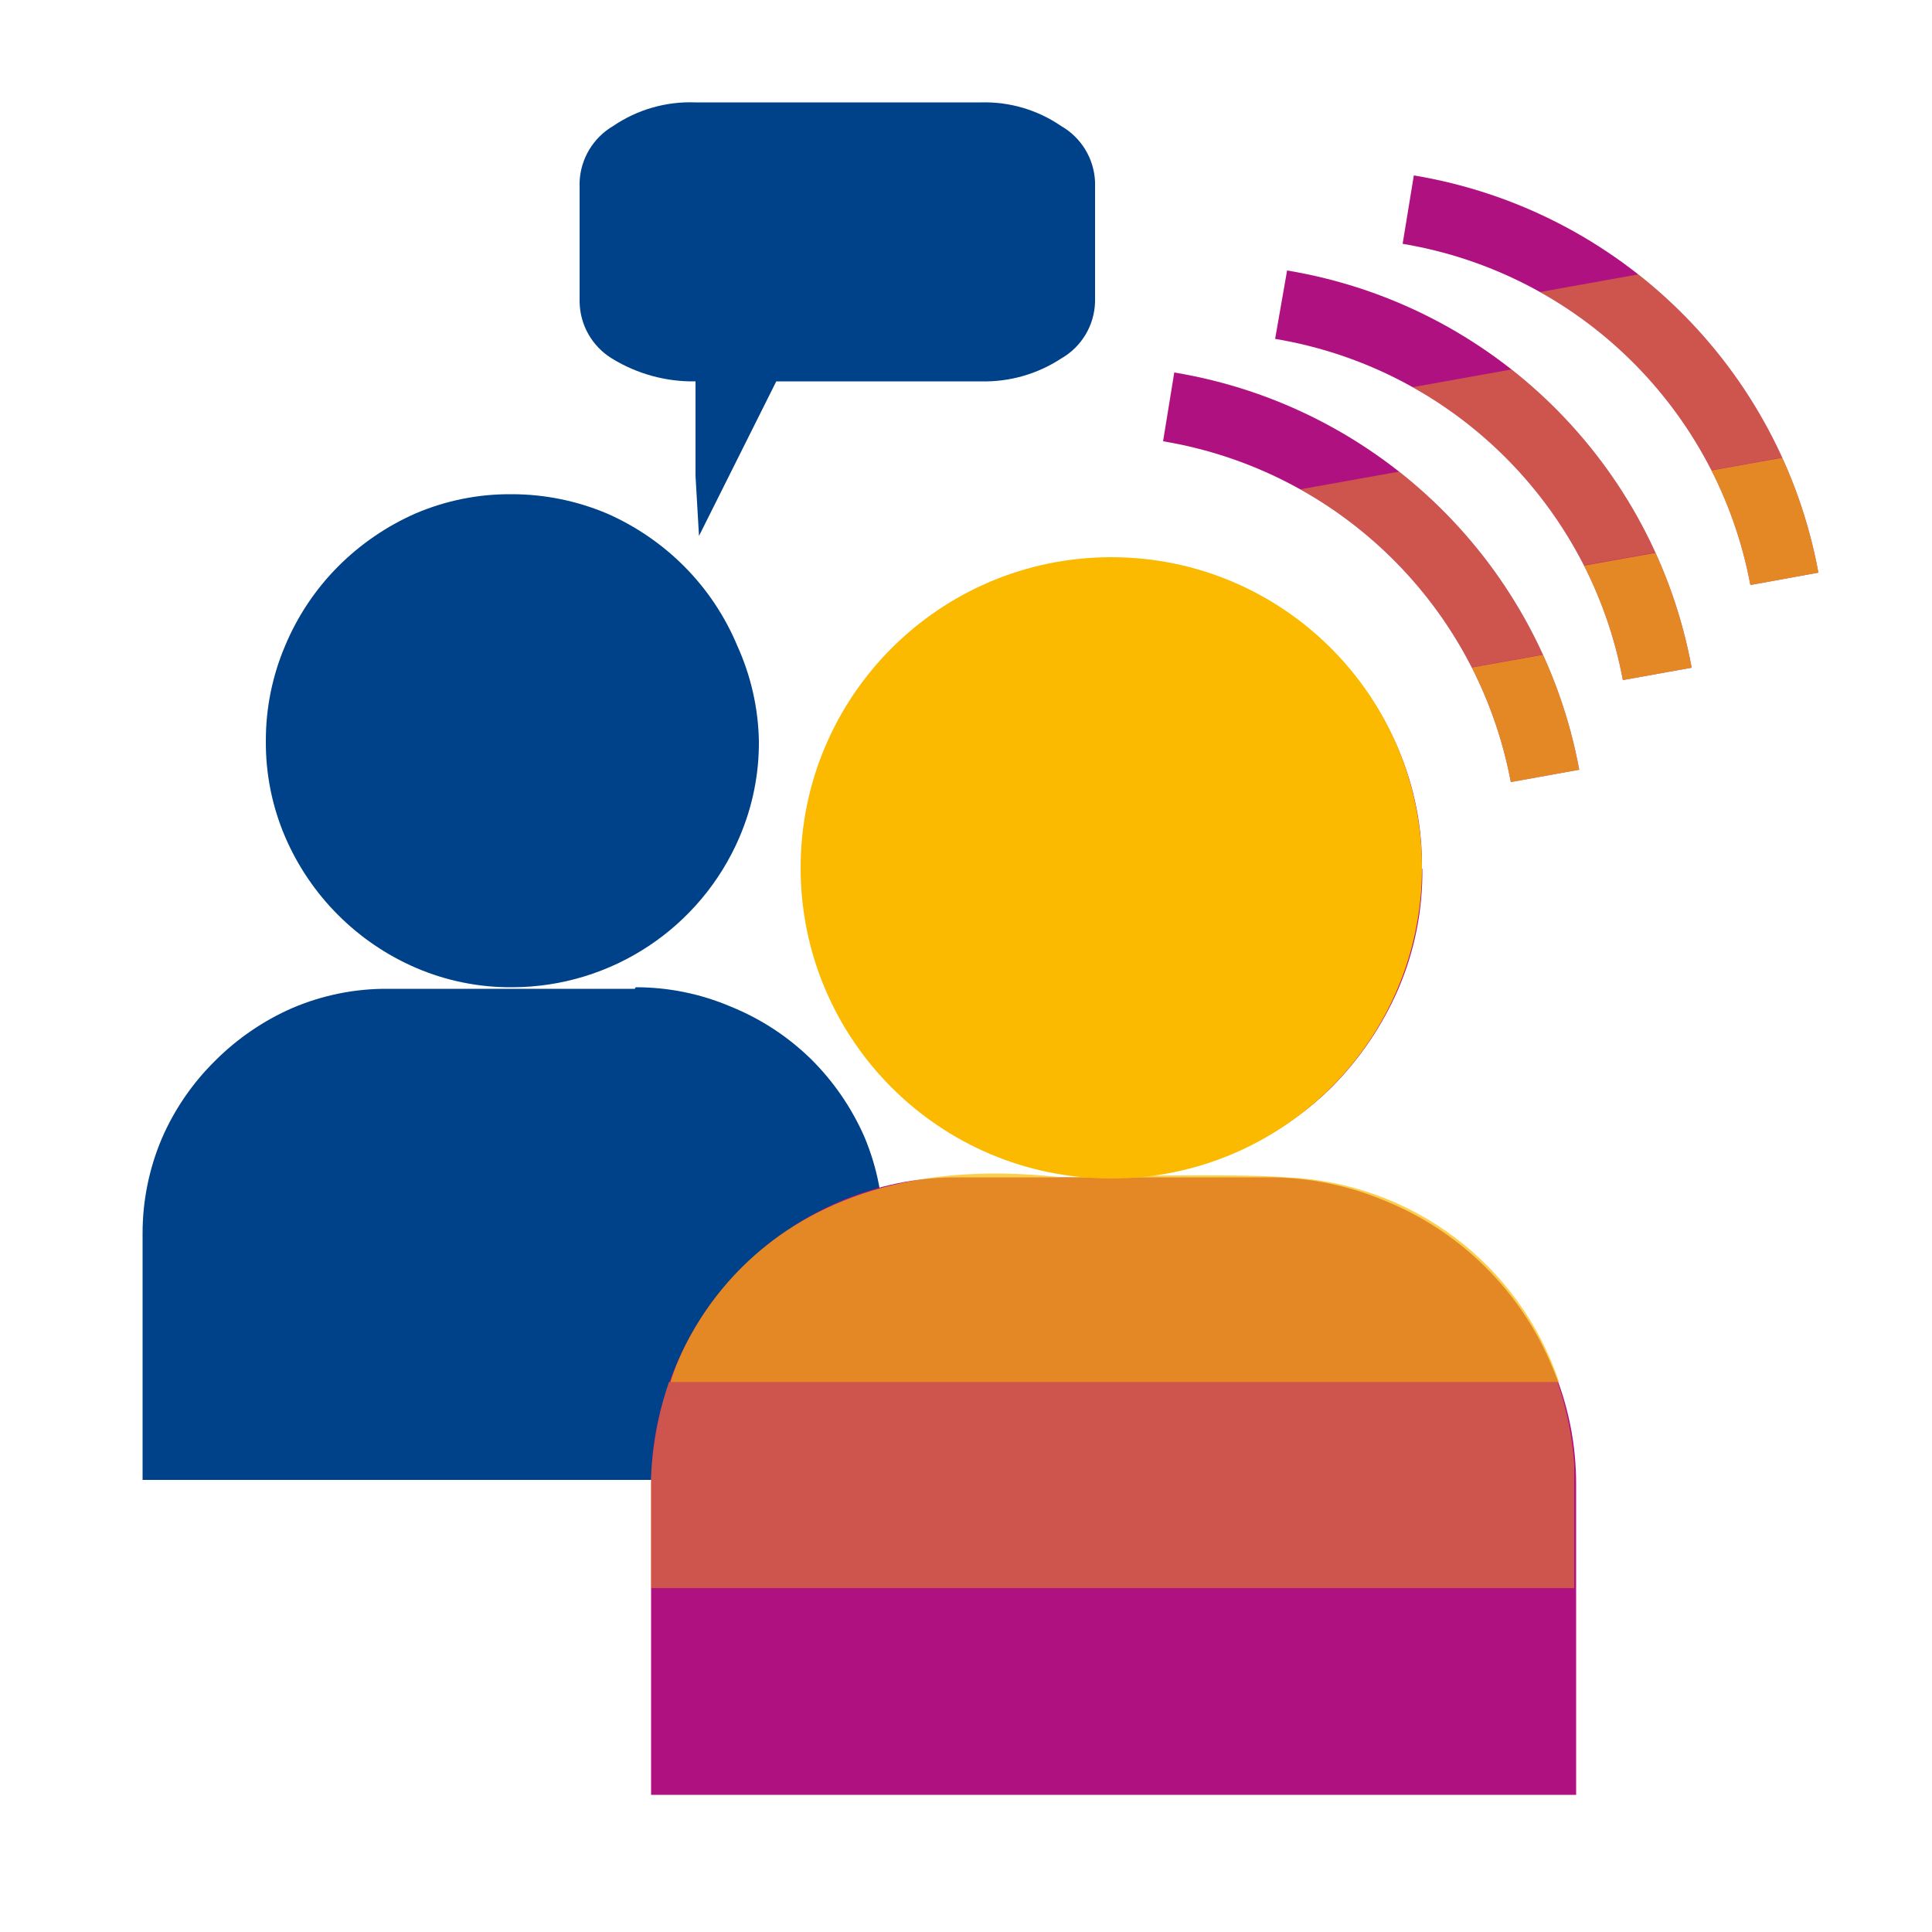
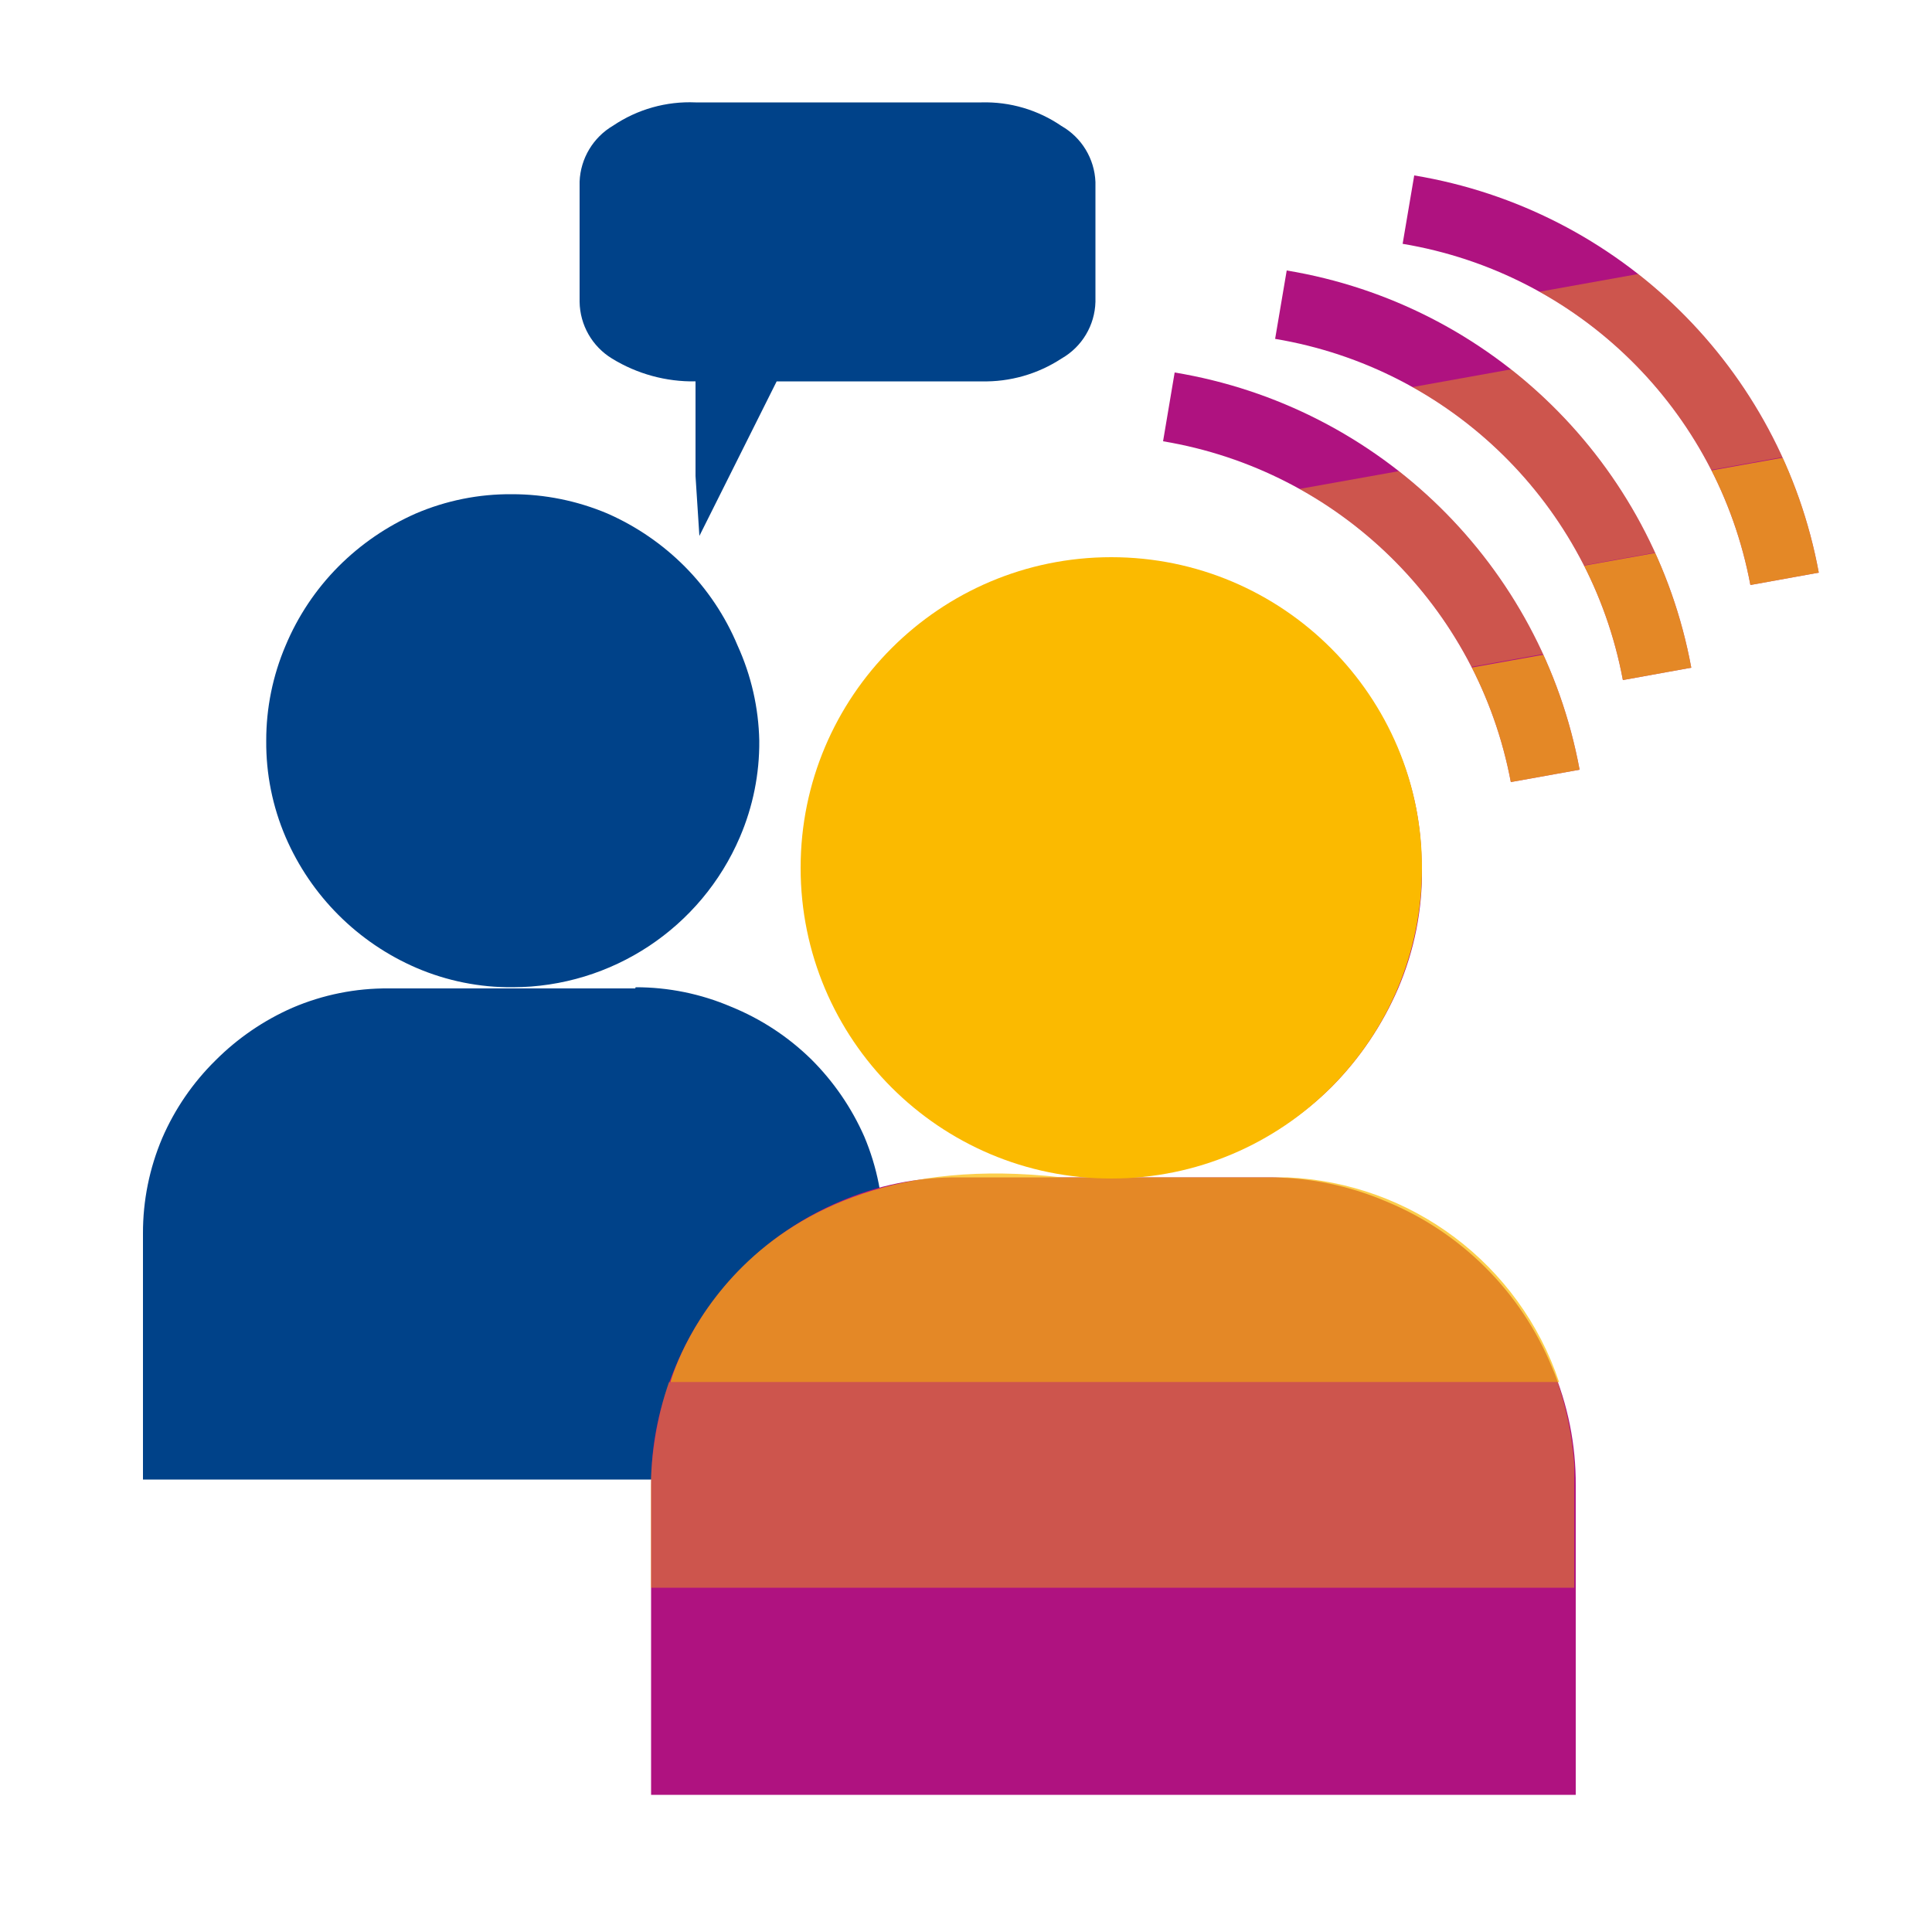
- <svg xmlns="http://www.w3.org/2000/svg" id="Ebene_1" data-name="Ebene 1" viewBox="0 0 50 50">
+ <svg xmlns="http://www.w3.org/2000/svg" viewBox="0 0 50 50">
+   <style>.A{fill:none}.B{fill:#004289}.C{fill:#af1280}.D,.E,.F{fill:#fbba00}.D{opacity:0.4}.E{opacity:0.7}</style>
  <defs>
-     <style>.cls-1{fill:none;}.cls-2{fill:#004289;}.cls-3{fill:#af1280;}.cls-4,.cls-5,.cls-6{fill:#fbba00;}.cls-4{opacity:0.4;}.cls-5{opacity:0.7;}.cls-7{clip-path:url(#clip-path);}.cls-8{clip-path:url(#clip-path-2);}.cls-9{clip-path:url(#clip-path-3);}</style>
-     <clipPath id="clip-path">
-       <path class="cls-1" d="M42,17.6a11,11,0,0,0-9-8.83L33.31,7A12.77,12.77,0,0,1,43.78,17.28Z" />
+     <clipPath id="A">
+       <path class="A" d="M42 17.6a11 11 0 0 0-9-8.83L33.3 7a12.77 12.77 0 0 1 10.47 10.28z" />
    </clipPath>
-     <clipPath id="clip-path-2">
-       <path class="cls-1" d="M45.3,15.14a11,11,0,0,0-9-8.83l.29-1.77A12.77,12.77,0,0,1,47.06,14.82Z" />
+     <clipPath id="B">
+       <path class="A" d="M45.3 15.14a11 11 0 0 0-9-8.83l.3-1.77a12.77 12.77 0 0 1 10.47 10.28z" />
    </clipPath>
-     <clipPath id="clip-path-3">
-       <path class="cls-1" d="M39.1,20.24a11,11,0,0,0-9-8.82l.29-1.78A12.78,12.78,0,0,1,40.87,19.92Z" />
+     <clipPath id="C">
+       <path class="A" d="M39.1 20.24a11 11 0 0 0-9-8.82l.3-1.78a12.78 12.78 0 0 1 10.48 10.28z" />
    </clipPath>
  </defs>
-   <path class="cls-2" d="M18,12.32V9.87a4,4,0,0,1-2.16-.59A1.75,1.75,0,0,1,15,7.81V4.71a1.76,1.76,0,0,1,.87-1.45A3.54,3.54,0,0,1,18,2.65h7.39a3.49,3.49,0,0,1,2.07.61,1.75,1.75,0,0,1,.88,1.45v3.1a1.74,1.74,0,0,1-.88,1.47,3.62,3.62,0,0,1-2.07.59l-5.3,0-2,4Z" />
-   <path class="cls-2" d="M16.45,25.55a6.25,6.25,0,0,1,2.46.5A6.41,6.41,0,0,1,21,27.42a6.54,6.54,0,0,1,1.37,2,6.26,6.26,0,0,1,.49,2.47V38.3H3.69V31.93a6.27,6.27,0,0,1,.5-2.47,6.37,6.37,0,0,1,1.37-2,6.51,6.51,0,0,1,2-1.37,6.19,6.19,0,0,1,2.49-.5h6.38Zm3.19-6.38a6.19,6.19,0,0,1-.5,2.49,6.41,6.41,0,0,1-5.88,3.89,6.19,6.19,0,0,1-2.49-.5,6.48,6.48,0,0,1-3.39-3.39,6.19,6.19,0,0,1-.5-2.49,6.25,6.25,0,0,1,.5-2.46,6.41,6.41,0,0,1,1.37-2.05,6.56,6.56,0,0,1,2-1.37,6.19,6.19,0,0,1,2.49-.5,6.34,6.34,0,0,1,2.47.5,6.54,6.54,0,0,1,2,1.37,6.41,6.41,0,0,1,1.37,2.05A6.25,6.25,0,0,1,19.64,19.17Z" />
-   <path class="cls-3" d="M32.81,30.47a7.76,7.76,0,0,1,3.09.63,7.88,7.88,0,0,1,4.27,4.27,7.71,7.71,0,0,1,.62,3.08v8H16.85v-8a7.72,7.72,0,0,1,.63-3.08,7.88,7.88,0,0,1,1.71-2.56,8.13,8.13,0,0,1,2.53-1.71,7.62,7.62,0,0,1,3.11-.63h8Zm4-8a7.66,7.66,0,0,1-.62,3.12,8.31,8.31,0,0,1-1.71,2.53,8,8,0,0,1-2.56,1.71,7.75,7.75,0,0,1-3.09.62,7.61,7.61,0,0,1-3.11-.62,8.13,8.13,0,0,1-2.53-1.71,8,8,0,0,1-1.71-2.53,7.94,7.94,0,0,1,0-6.2,7.88,7.88,0,0,1,1.71-2.56,8,8,0,0,1,2.53-1.71,7.62,7.62,0,0,1,3.11-.63,7.76,7.76,0,0,1,3.09.63,7.88,7.88,0,0,1,2.56,1.71,8.21,8.21,0,0,1,1.71,2.56A7.67,7.67,0,0,1,36.8,22.49Z" />
-   <path class="cls-4" d="M16.84,40.94V38.58a8.93,8.93,0,0,1,.47-2.81h23a8.53,8.53,0,0,1,.43,2.12c0,.72,0,3.21,0,3.21H16.84Z" />
-   <path class="cls-5" d="M40.35,35.77h-23s1.66-6.26,10.12-5.3c0,0,4.38-.12,5.84,0A7.78,7.78,0,0,1,40.35,35.77Z" />
-   <circle class="cls-6" cx="28.76" cy="22.46" r="8.04" />
-   <g class="cls-7">
-     <path class="cls-3" d="M36.14,20.89A8,8,0,0,1,28,17.36a7.75,7.75,0,0,1-1.16-2.92l-1.4-7.86L49,2.36l1.41,7.86a7.72,7.72,0,0,1-.07,3.14,8.11,8.11,0,0,1-3.42,5,7.88,7.88,0,0,1-3,1.16l-3.93.7Z" />
-     <path class="cls-4" d="M50,7.77l.42,2.32a9.19,9.19,0,0,1,0,2.85L27.79,17a8.81,8.81,0,0,1-.8-2c-.15-.7-.58-3.16-.58-3.16L50,7.61Z" />
-     <path class="cls-5" d="M27.79,17l22.69-4.06s-.54,6.46-9,7c0,0-4.29.89-5.74,1A7.79,7.79,0,0,1,27.79,17Z" />
+   <path class="B" d="M18 12.32V9.87a4 4 0 0 1-2.16-.59A1.75 1.75 0 0 1 15 7.81V4.7a1.76 1.76 0 0 1 .87-1.45 3.54 3.54 0 0 1 2.13-.6h7.4a3.49 3.49 0 0 1 2.07.61 1.75 1.75 0 0 1 .88 1.45v3.1a1.74 1.74 0 0 1-.88 1.47 3.62 3.62 0 0 1-2.07.59h-5.3l-2 4zm-1.55 13.23a6.25 6.25 0 0 1 2.46.5A6.41 6.41 0 0 1 21 27.42a6.54 6.54 0 0 1 1.37 2 6.26 6.26 0 0 1 .49 2.47v6.4H3.7v-6.37a6.27 6.27 0 0 1 .5-2.47 6.37 6.37 0 0 1 1.37-2 6.51 6.51 0 0 1 2-1.37 6.19 6.19 0 0 1 2.49-.5h6.38zm3.2-6.38a6.19 6.19 0 0 1-.5 2.49 6.41 6.41 0 0 1-5.88 3.89 6.19 6.19 0 0 1-2.49-.5 6.48 6.48 0 0 1-3.39-3.39 6.19 6.19 0 0 1-.5-2.49 6.25 6.25 0 0 1 .5-2.46 6.41 6.41 0 0 1 1.37-2.05 6.56 6.56 0 0 1 2-1.37 6.19 6.19 0 0 1 2.49-.5 6.34 6.34 0 0 1 2.47.5 6.54 6.54 0 0 1 2 1.37 6.41 6.41 0 0 1 1.37 2.05 6.25 6.25 0 0 1 .56 2.46z" />
+   <path class="C" d="M32.8 30.47a7.76 7.76 0 0 1 3.09.63 7.88 7.88 0 0 1 4.27 4.27 7.71 7.71 0 0 1 .62 3.08v8H16.85v-8a7.72 7.72 0 0 1 .63-3.08 7.88 7.88 0 0 1 1.71-2.56 8.13 8.13 0 0 1 2.53-1.71 7.62 7.62 0 0 1 3.11-.63h8zm4-8a7.66 7.66 0 0 1-.62 3.12 8.31 8.31 0 0 1-1.71 2.53 8 8 0 0 1-2.56 1.71 7.75 7.75 0 0 1-3.09.62 7.61 7.61 0 0 1-3.11-.62 8.13 8.13 0 0 1-2.53-1.71 8 8 0 0 1-1.71-2.53 7.94 7.94 0 0 1 0-6.2 7.88 7.88 0 0 1 1.71-2.56 8 8 0 0 1 2.53-1.71 7.62 7.62 0 0 1 3.11-.63 7.76 7.76 0 0 1 3.09.63 7.88 7.88 0 0 1 2.56 1.71 8.21 8.21 0 0 1 1.71 2.56 7.67 7.67 0 0 1 .61 3.1z" />
+   <path class="D" d="M16.84 40.94v-2.36a8.93 8.93 0 0 1 .47-2.81h23a8.53 8.53 0 0 1 .43 2.12v3.2h-23.9z" />
+   <path class="E" d="M40.35 35.77h-23s1.66-6.26 10.12-5.3h5.84a7.78 7.78 0 0 1 7.04 5.3z" />
+   <circle class="F" cx="28.76" cy="22.46" r="8.04" />
+   <g clip-path="url(#A)">
+     <path class="C" d="M36.14 20.9A8 8 0 0 1 28 17.36a7.75 7.75 0 0 1-1.16-2.92l-1.4-7.86L49 2.36l1.4 7.86a7.72 7.72 0 0 1-.07 3.14 8.11 8.11 0 0 1-3.42 5 7.88 7.88 0 0 1-3 1.16l-3.93.7z" />
+     <path class="D" d="M50 7.77l.42 2.32a9.19 9.19 0 0 1 0 2.85L27.8 17a8.81 8.81 0 0 1-.8-2l-.58-3.16L50 7.6z" />
+     <path class="E" d="M27.8 17l22.7-4.06s-.54 6.46-9 7l-5.74 1A7.79 7.79 0 0 1 27.79 17z" />
  </g>
-   <g class="cls-8">
-     <path class="cls-3" d="M39.43,18.43a7.94,7.94,0,0,1-3.15-.07,8,8,0,0,1-5-3.46A7.75,7.75,0,0,1,30.16,12l-1.4-7.86L52.32-.1l1.41,7.86a7.72,7.72,0,0,1-.07,3.14,8.11,8.11,0,0,1-3.42,5,7.88,7.88,0,0,1-3,1.16l-3.93.7Z" />
-     <path class="cls-4" d="M53.3,5.31l.42,2.32a9.19,9.19,0,0,1,0,2.85L31.07,14.54a8.81,8.81,0,0,1-.8-2c-.15-.7-.57-3.16-.57-3.16L53.27,5.15Z" />
-     <path class="cls-5" d="M31.07,14.54l22.69-4.06s-.54,6.46-9,7c0,0-4.29.89-5.74,1A7.77,7.77,0,0,1,31.07,14.54Z" />
+   <g clip-path="url(#B)">
+     <path class="C" d="M39.43 18.43a7.94 7.94 0 0 1-3.15-.07 8 8 0 0 1-5-3.46 7.75 7.75 0 0 1-1.12-2.9l-1.4-7.86L52.32-.1l1.4 7.86a7.72 7.72 0 0 1-.07 3.14 8.11 8.11 0 0 1-3.42 5 7.88 7.88 0 0 1-3 1.16l-3.93.7z" />
+     <path class="D" d="M53.3 5.3l.42 2.32a9.19 9.19 0 0 1 0 2.85l-22.65 4.06a8.81 8.81 0 0 1-.8-2l-.57-3.16 23.57-4.23z" />
+     <path class="E" d="M31.07 14.54l22.7-4.06s-.54 6.46-9 7l-5.74 1a7.77 7.77 0 0 1-7.95-3.94z" />
  </g>
-   <g class="cls-9">
-     <path class="cls-3" d="M33.23,23.53a8,8,0,0,1-3.15-.07,8.13,8.13,0,0,1-2.82-1.24A8.34,8.34,0,0,1,25.12,20,7.85,7.85,0,0,1,24,17.08L22.56,9.22,46.13,5l1.4,7.86A7.77,7.77,0,0,1,47.46,16a7.92,7.92,0,0,1-1.23,2.82A8.22,8.22,0,0,1,44,21a7.65,7.65,0,0,1-3,1.16l-3.92.7Z" />
-     <path class="cls-4" d="M47.11,10.41l.41,2.33a8.78,8.78,0,0,1,0,2.84L24.87,19.64a9,9,0,0,1-.79-2c-.15-.7-.58-3.16-.58-3.16l23.58-4.22Z" />
-     <path class="cls-5" d="M24.87,19.64l22.69-4.06s-.53,6.46-9,7c0,0-4.28.89-5.74,1A7.8,7.8,0,0,1,24.87,19.64Z" />
+   <g clip-path="url(#C)">
+     <path class="C" d="M33.23,23.53a8,8,0,0,1-3.15-.07,8.13,8.13,0,0,1-2.82-1.24A8.34,8.34,0,0,1,25.12,20,7.85,7.85,0,0,1,24,17.08L22.56,9.22,46.13,5l1.4,7.86A7.77,7.77,0,0,1,47.46,16a7.92,7.92,0,0,1-1.23,2.82A8.22,8.22,0,0,1,44,21a7.65,7.65,0,0,1-3,1.16l-3.92.7Z" />
+     <path class="D" d="M47.1 10.4l.4 2.33a8.78 8.78 0 0 1 0 2.84l-22.65 4.06a9 9 0 0 1-.79-2l-.58-3.16 23.58-4.22z" />
+     <path class="E" d="M24.87 19.64l22.7-4.06s-.53 6.46-9 7l-5.74 1a7.8 7.8 0 0 1-7.95-3.94z" />
  </g>
</svg>
